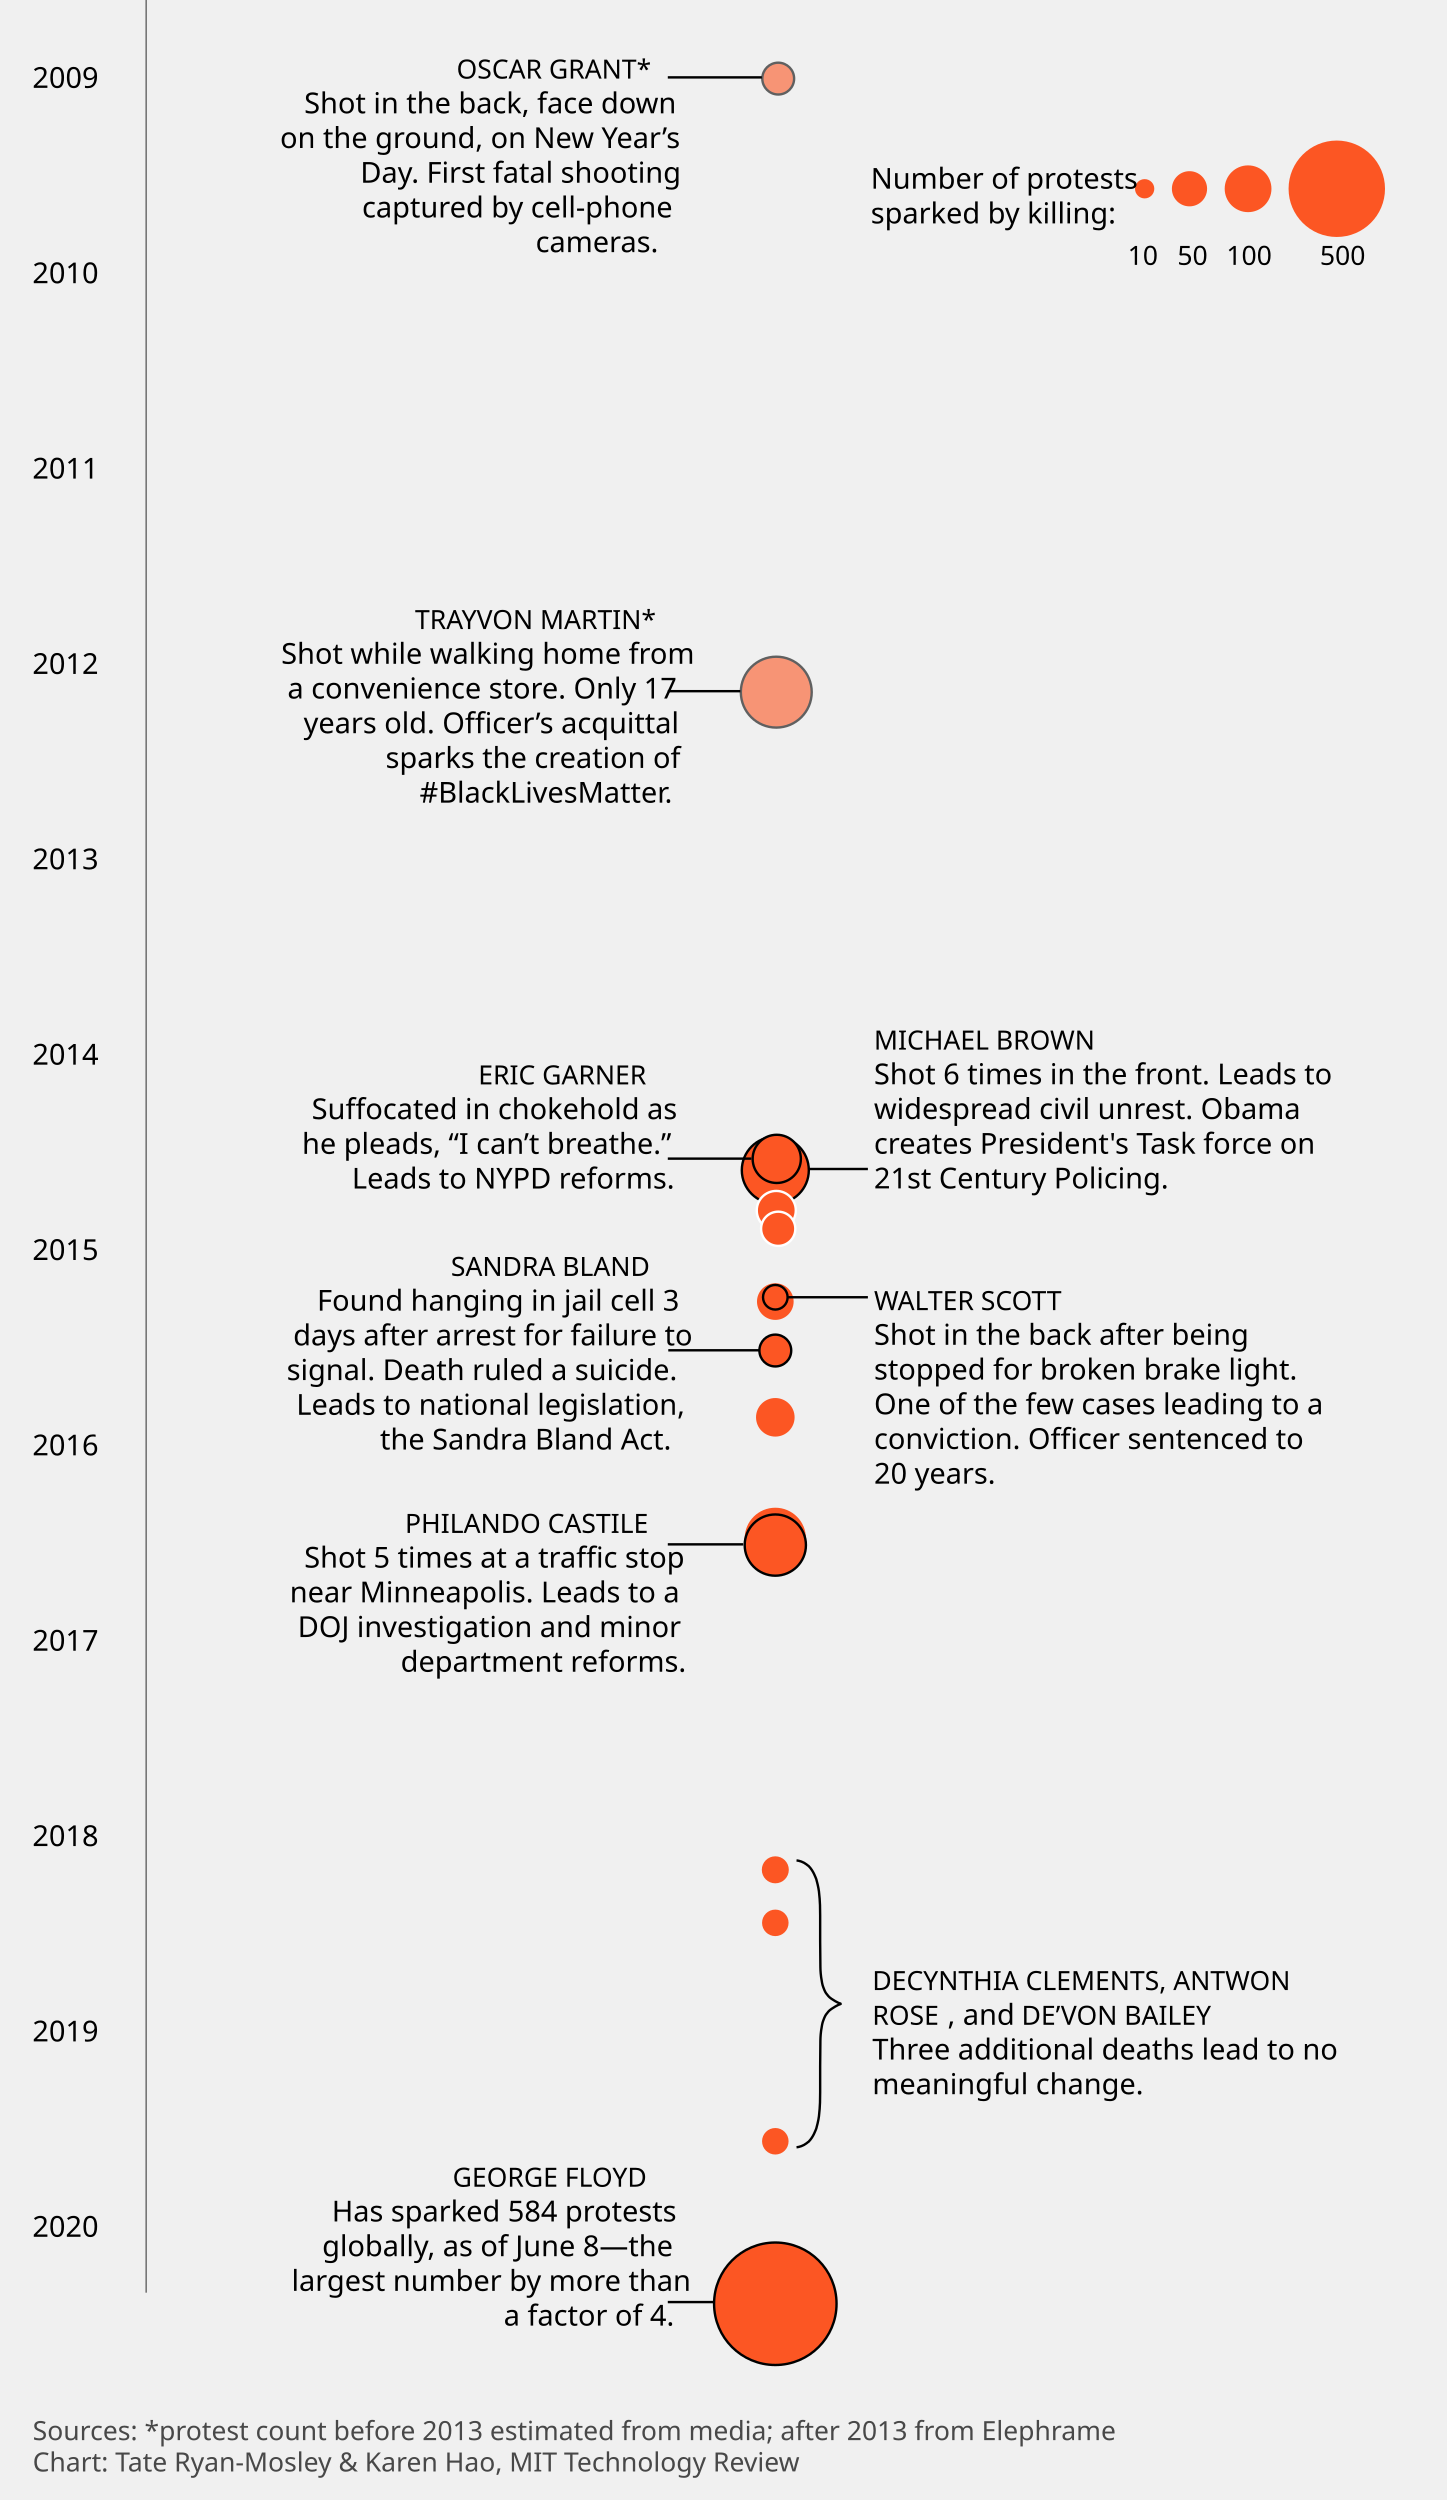
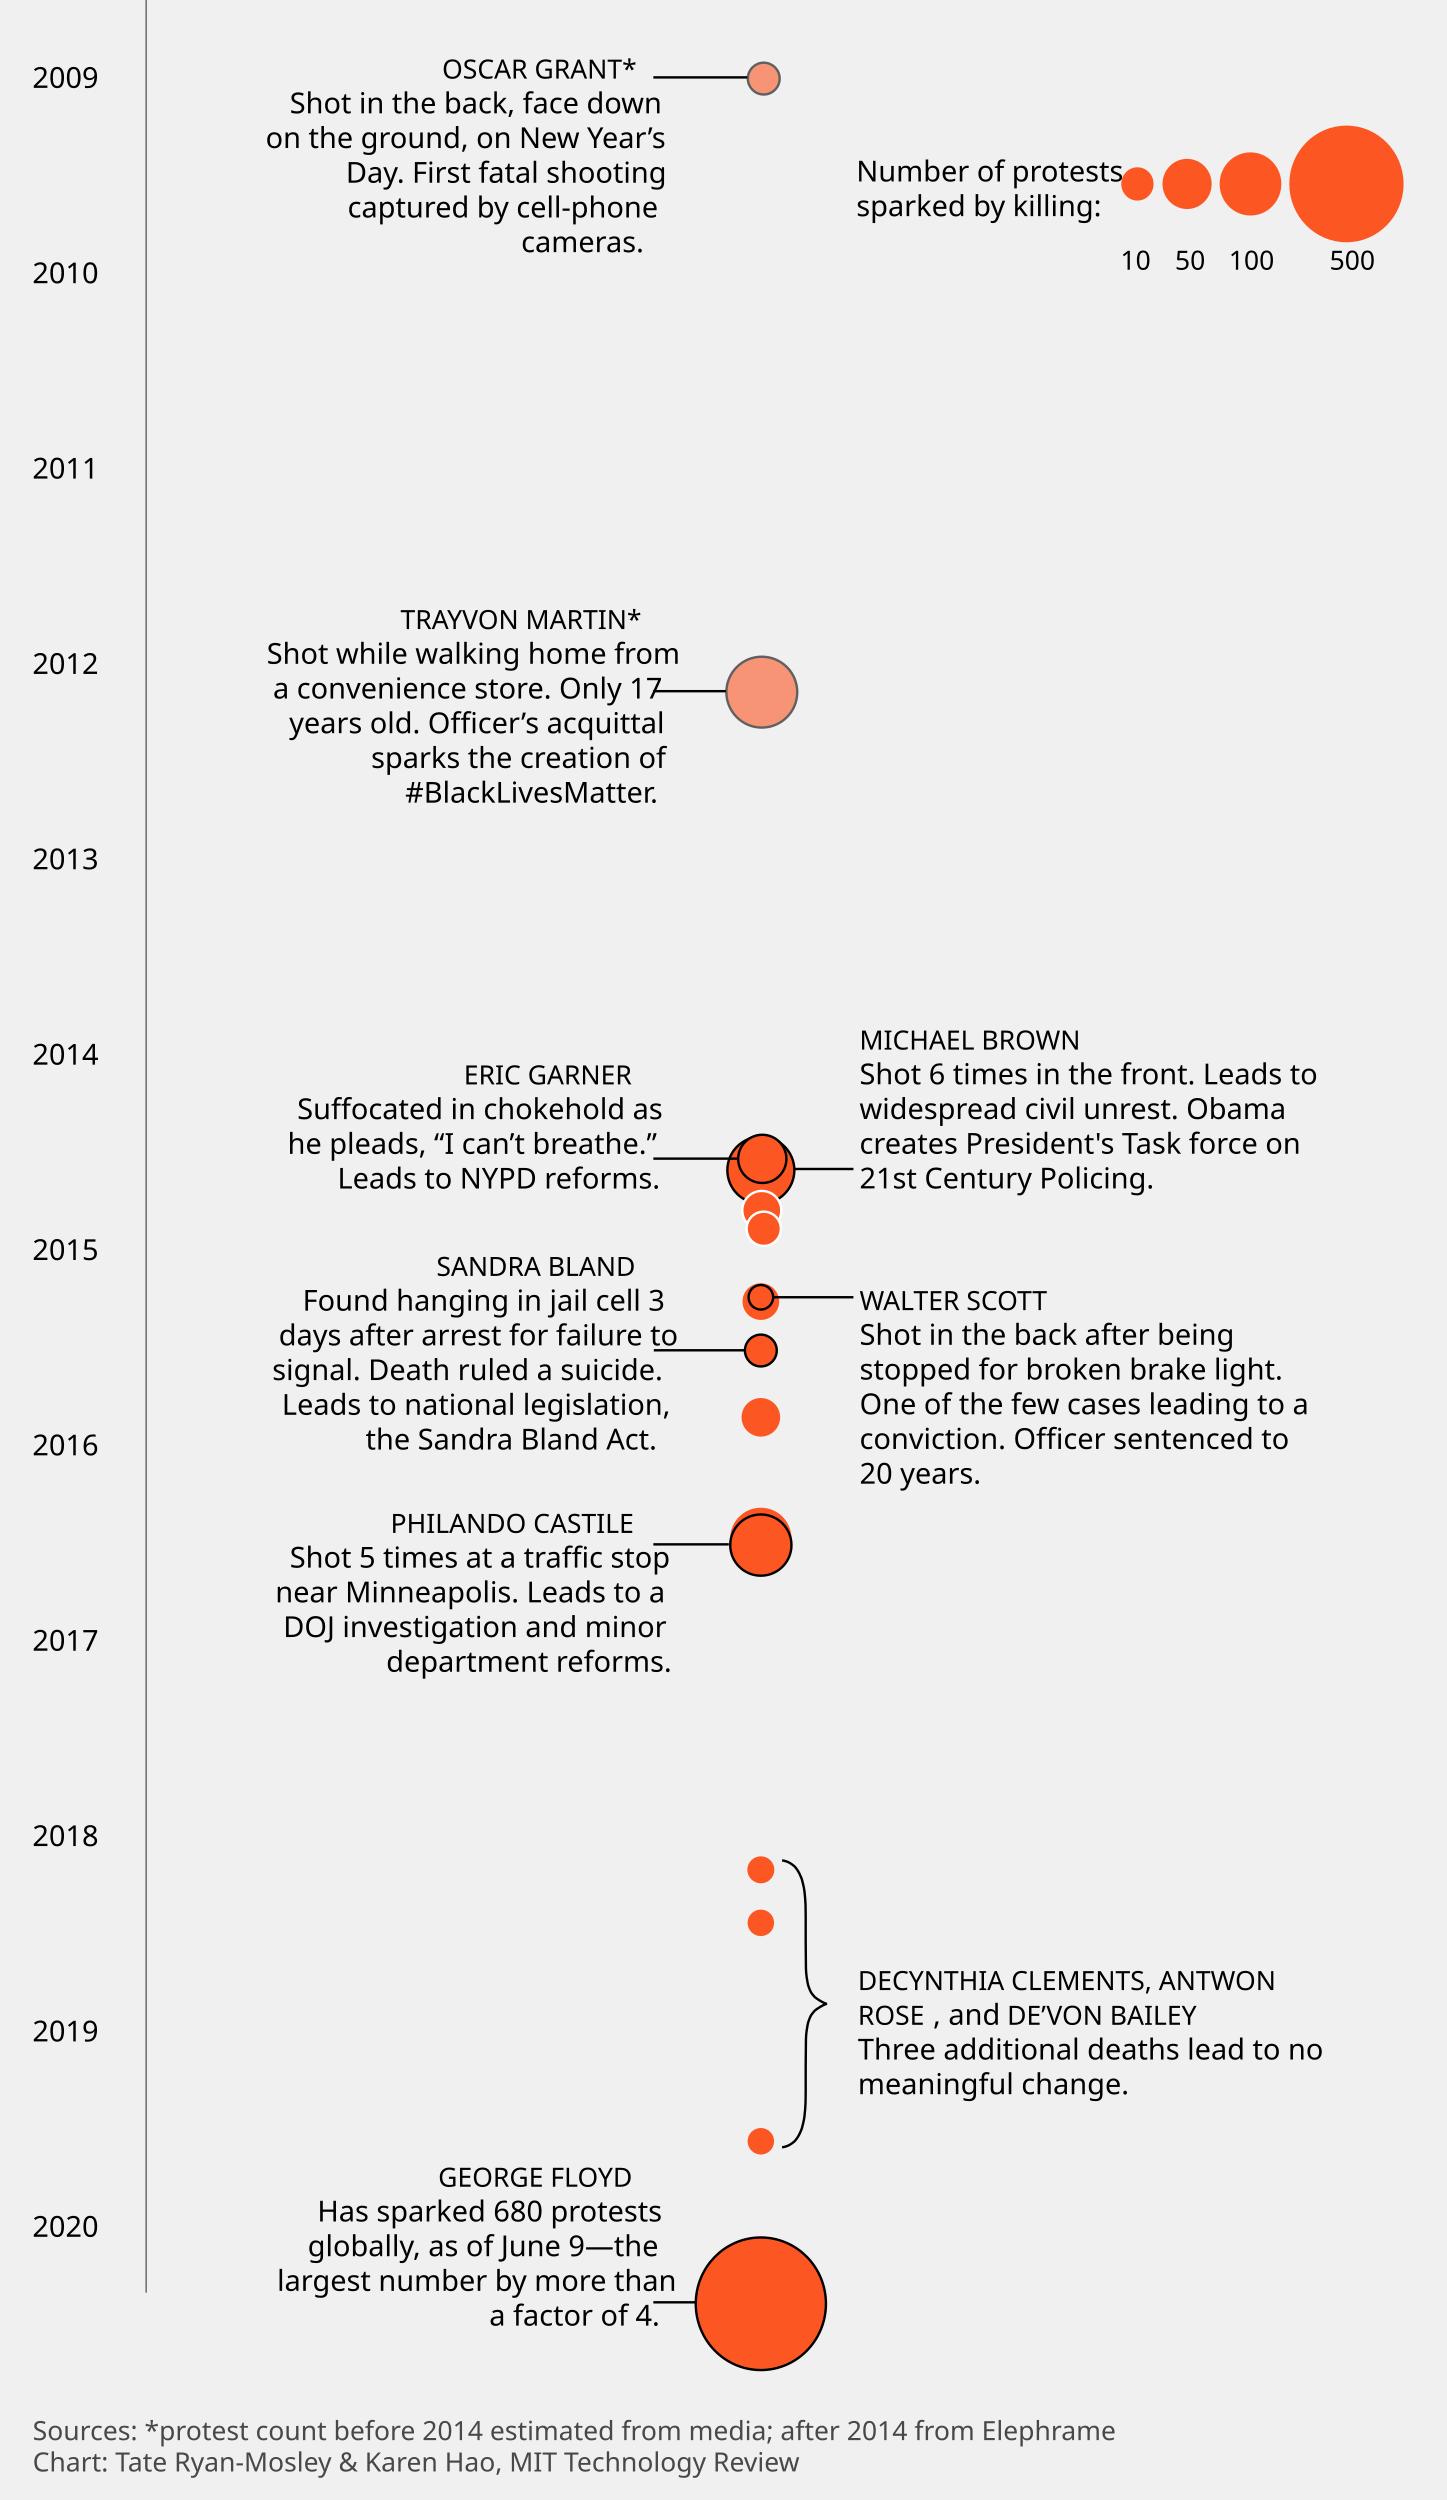
<svg xmlns="http://www.w3.org/2000/svg" version="1.1" id="Layer_1" x="0px" y="0px" viewBox="0 0 600 1037" style="enable-background:new 0 0 600 1037;" xml:space="preserve">
  <style type="text/css">
- 	.st0{opacity:0.7;}
- 	.st1{font-family:'Helvetica-Light';}
- 	.st2{font-size:11px;}
- 	.st3{fill:#FC5623;}
- 	.st4{font-family:'Helvetica-Bold';}
- 	.st5{font-size:12px;}
- 	.st6{font-family:'TRMono-Black';}
- 	.st7{fill:none;stroke:#CCCCCC;}
- 	.st8{fill:none;}
- 	.st9{fill:#FC5623;stroke:#FFFFFF;stroke-width:0.5;stroke-miterlimit:10;}
- 	.st10{fill:#FC5623;stroke:#000000;stroke-width:0.5;stroke-miterlimit:10;}
- 	.st11{fill:none;stroke:#000000;stroke-miterlimit:10;}
- 	.st12{fill:none;stroke:#000000;}
- 	.st13{fill:none;stroke:#000000;stroke-width:0.341;}
- 	.st14{opacity:0.6;fill:#FC5623;stroke:#000000;enable-background:new    ;}
- 	.st15{fill:#FC5623;stroke:#000000;stroke-miterlimit:10;}
+ 	.st0{fill:#FC5623;}
+ 	.st1{fill:#FC5623;stroke:#000000;stroke-miterlimit:10;}
+ 	.st2{opacity:0.7;}
+ 	.st3{font-family:'Helvetica-Light';}
+ 	.st4{font-size:11px;}
+ 	.st5{font-family:'Helvetica-Bold';}
+ 	.st6{font-size:12px;}
+ 	.st7{font-family:'TRMono-Black';}
+ 	.st8{fill:none;stroke:#CCCCCC;}
+ 	.st9{fill:none;}
+ 	.st10{fill:#FC5623;stroke:#FFFFFF;stroke-width:0.5;stroke-miterlimit:10;}
+ 	.st11{fill:#FC5623;stroke:#000000;stroke-width:0.5;stroke-miterlimit:10;}
+ 	.st12{fill:none;stroke:#000000;stroke-miterlimit:10;}
+ 	.st13{fill:none;stroke:#000000;}
+ 	.st14{fill:none;stroke:#000000;stroke-width:0.341;}
+ 	.st15{opacity:0.6;fill:#FC5623;stroke:#000000;enable-background:new    ;}
	.st16{fill:#FC5623;stroke:#FFFFFF;stroke-miterlimit:10;}
	.st17{opacity:0.6;fill:#FC5623;stroke:#000000;stroke-miterlimit:10;enable-background:new    ;}
</style>
-   <g class="st0">
-     <text transform="matrix(1 0 0 1 13.5513 1025.161)" class="st1 st2">Chart: Tate Ryan-Mosley &amp; Karen Hao, MIT Technology Review</text>
-   </g>
-   <circle id="circle_1_" class="st3" cx="474.8" cy="78.3" r="4" />
-   <circle class="st3" cx="493.4" cy="78.3" r="7.3" />
-   <circle class="st3" cx="517.7" cy="78.3" r="9.7" />
-   <circle class="st3" cx="554.5" cy="78.3" r="20" />
-   <g>
-     <text transform="matrix(1 0 0 1 547.5001 109.8792)" class="st4 st2">500</text>
+   <ellipse id="circle_2_" class="st0" cx="471.8" cy="76.3" rx="6.7" ry="6.9" />
+   <ellipse class="st0" cx="492.4" cy="76.3" rx="10.2" ry="10.4" />
+   <ellipse class="st0" cx="518.7" cy="76.3" rx="12.8" ry="13.1" />
+   <ellipse class="st0" cx="558.5" cy="76.3" rx="23.7" ry="24.2" />
+   <ellipse class="st1" cx="315.6" cy="955.6" rx="27" ry="27.5" />
+   <g class="st2">
+     <text transform="matrix(1 0 0 1 13.5513 1025.161)" class="st3 st4">Chart: Tate Ryan-Mosley &amp; Karen Hao, MIT Technology Review</text>
  </g>
  <g>
-     <text transform="matrix(1 0 0 1 508.6943 109.8794)" class="st4 st2">100</text>
+     <text transform="matrix(1 0 0 1 551.5001 111.8792)" class="st5 st4">500</text>
  </g>
  <g>
-     <text transform="matrix(1 0 0 1 467.7527 109.8794)" class="st4 st2">10</text>
+     <text transform="matrix(1 0 0 1 509.6943 111.8794)" class="st5 st4">100</text>
  </g>
  <g>
-     <text transform="matrix(1 0 0 1 488.3738 109.8794)" class="st4 st2">50</text>
-   </g>
-   <text transform="matrix(1 0 0 1 361.1992 78.2644)" class="st1 st5">Number of protests</text>
-   <text transform="matrix(1 0 0 1 361.1992 92.6644)" class="st1 st5">sparked by killing:</text>
-   <text transform="matrix(1 0 0 1 189.3755 32.5967)" class="st4 st2">OSCAR GRANT*</text>
-   <text transform="matrix(1 0 0 1 126.1755 46.9967)" class="st1 st5">Shot in the back, face down</text>
-   <text transform="matrix(1 0 0 1 116.1755 61.3967)" class="st1 st5">on the ground, on New Year’s</text>
-   <text transform="matrix(1 0 0 1 149.4755 75.7967)" class="st1 st5">Day. First fatal shooting</text>
-   <text transform="matrix(1 0 0 1 150.1755 90.1967)" class="st1 st5">captured by cell-phone</text>
-   <text transform="matrix(1 0 0 1 222.1755 104.5967)" class="st1 st5">cameras. </text>
-   <g>
-     <text transform="matrix(1 0 0 1 362.5455 543.4307)" class="st4 st2">WALTER SCOTT</text>
-     <text transform="matrix(1 0 0 1 362.5455 557.8307)" class="st1 st5">Shot in the back after being</text>
-     <text transform="matrix(1 0 0 1 362.5455 572.2307)" class="st1 st5">stopped for broken brake light.</text>
-     <text transform="matrix(1 0 0 1 362.5455 586.6307)" class="st1 st5">One of the few cases leading to a</text>
-     <text transform="matrix(1 0 0 1 362.5455 601.0308)" class="st1 st5">conviction. Officer sentenced to</text>
-     <text transform="matrix(1 0 0 1 362.5455 615.4307)" class="st1 st5">20 years.</text>
-   </g>
-   <text transform="matrix(1 0 0 1 187.7429 907.0601)" class="st4 st2">GEORGE FLOYD</text>
-   <text transform="matrix(1 0 0 1 137.6429 921.4601)" class="st1 st5">Has sparked 584 protests</text>
-   <text transform="matrix(1 0 0 1 133.6429 935.8601)" class="st1 st5">globally, as of June 8—the</text>
-   <text transform="matrix(1 0 0 1 120.9429 950.2601)" class="st1 st5">largest number by more than</text>
-   <text transform="matrix(1 0 0 1 208.9429 964.6601)" class="st1 st5">a factor of 4.</text>
-   <text transform="matrix(1 0 0 1 187.0259 529.2559)" class="st4 st2">SANDRA BLAND</text>
-   <text transform="matrix(1 0 0 1 131.5259 543.6559)" class="st1 st5">Found hanging in jail cell 3</text>
-   <text transform="matrix(1 0 0 1 121.6259 558.0559)" class="st1 st5">days after arrest for failure to</text>
-   <text transform="matrix(1 0 0 1 118.9259 572.4559)" class="st1 st5">signal. Death ruled a suicide.</text>
-   <text transform="matrix(1 0 0 1 122.9259 586.856)" class="st1 st5">Leads to national legislation,</text>
-   <text transform="matrix(1 0 0 1 157.6259 601.2559)" class="st1 st5">the Sandra Bland Act.</text>
-   <text transform="matrix(1 0 0 1 198.3827 449.8159)" class="st4 st2">ERIC GARNER</text>
-   <text transform="matrix(1 0 0 1 129.2827 464.2159)" class="st1 st5">Suffocated in chokehold as</text>
-   <text transform="matrix(1 0 0 1 125.2827 478.6159)" class="st1 st5">he pleads, “I can’t breathe.”</text>
-   <text transform="matrix(1 0 0 1 145.9827 493.0159)" class="st1 st5">Leads to NYPD reforms.</text>
-   <text transform="matrix(1 0 0 1 167.9972 635.8481)" class="st4 st2">PHILANDO CASTILE</text>
-   <text transform="matrix(1 0 0 1 126.1972 650.248)" class="st1 st5">Shot 5 times at a traffic stop</text>
-   <text transform="matrix(1 0 0 1 120.1972 664.6481)" class="st1 st5">near Minneapolis. Leads to a</text>
-   <text transform="matrix(1 0 0 1 123.4972 679.0481)" class="st1 st5">DOJ investigation and minor</text>
-   <text transform="matrix(1 0 0 1 166.1972 693.4481)" class="st1 st5">department reforms.</text>
-   <g>
-     <text transform="matrix(1 0 0 1 362.5148 435.3611)" class="st4 st2">MICHAEL BROWN</text>
-     <text transform="matrix(1 0 0 1 362.5148 449.7611)" class="st1 st5">Shot 6 times in the front. Leads to</text>
-     <text transform="matrix(1 0 0 1 362.5148 464.1611)" class="st1 st5">widespread civil unrest. Obama</text>
-     <text transform="matrix(1 0 0 1 362.5148 478.5611)" class="st1 st5">creates President's Task force on</text>
-     <text transform="matrix(1 0 0 1 362.5148 492.9611)" class="st1 st5">21st Century Policing.</text>
-   </g>
-   <text transform="matrix(1 0 0 1 13.4241 36.4448)" class="st6 st5">2009</text>
-   <text transform="matrix(1 0 0 1 13.4246 117.4783)" class="st6 st5">2010</text>
-   <g>
-     <text transform="matrix(1 0 0 1 13.4241 198.5122)" class="st6 st5">2011</text>
+     <text transform="matrix(1 0 0 1 464.7527 111.8794)" class="st5 st4">10</text>
  </g>
  <g>
-     <text transform="matrix(1 0 0 1 13.4242 279.5455)" class="st6 st5">2012</text>
+     <text transform="matrix(1 0 0 1 487.3738 111.8794)" class="st5 st4">50</text>
  </g>
-   <path class="st7" d="M45.7,206.9" />
+   <text transform="matrix(1 0 0 1 355.1992 75.2644)" class="st3 st6">Number of protests</text>
+   <text transform="matrix(1 0 0 1 355.1992 89.6644)" class="st3 st6">sparked by killing:</text>
+   <text transform="matrix(1 0 0 1 183.3755 32.5967)" class="st5 st4">OSCAR GRANT*</text>
+   <text transform="matrix(1 0 0 1 120.1755 46.9967)" class="st3 st6">Shot in the back, face down</text>
+   <text transform="matrix(1 0 0 1 110.1755 61.3967)" class="st3 st6">on the ground, on New Year’s</text>
+   <text transform="matrix(1 0 0 1 143.4755 75.7967)" class="st3 st6">Day. First fatal shooting</text>
+   <text transform="matrix(1 0 0 1 144.1755 90.1967)" class="st3 st6">captured by cell-phone</text>
+   <text transform="matrix(1 0 0 1 216.1755 104.5967)" class="st3 st6">cameras. </text>
  <g>
-     <text transform="matrix(1 0 0 1 13.4244 360.579)" class="st6 st5">2013</text>
+     <text transform="matrix(1 0 0 1 356.5455 543.4307)" class="st5 st4">WALTER SCOTT</text>
+     <text transform="matrix(1 0 0 1 356.5455 557.8307)" class="st3 st6">Shot in the back after being</text>
+     <text transform="matrix(1 0 0 1 356.5455 572.2307)" class="st3 st6">stopped for broken brake light.</text>
+     <text transform="matrix(1 0 0 1 356.5455 586.6307)" class="st3 st6">One of the few cases leading to a</text>
+     <text transform="matrix(1 0 0 1 356.5455 601.0308)" class="st3 st6">conviction. Officer sentenced to</text>
+     <text transform="matrix(1 0 0 1 356.5455 615.4307)" class="st3 st6">20 years.</text>
  </g>
-   <path class="st7" d="M45.7,270.5" />
+   <text transform="matrix(1 0 0 1 181.7429 907.0601)" class="st5 st4">GEORGE FLOYD</text>
+   <text transform="matrix(1 0 0 1 131.6429 921.4601)" class="st3 st6">Has sparked 680 protests</text>
+   <text transform="matrix(1 0 0 1 127.6429 935.8601)" class="st3 st6">globally, as of June 9—the</text>
+   <text transform="matrix(1 0 0 1 114.9429 950.2601)" class="st3 st6">largest number by more than</text>
+   <text transform="matrix(1 0 0 1 202.9429 964.6601)" class="st3 st6">a factor of 4.</text>
+   <text transform="matrix(1 0 0 1 181.0259 529.2559)" class="st5 st4">SANDRA BLAND</text>
+   <text transform="matrix(1 0 0 1 125.5259 543.6559)" class="st3 st6">Found hanging in jail cell 3</text>
+   <text transform="matrix(1 0 0 1 115.6259 558.0559)" class="st3 st6">days after arrest for failure to</text>
+   <text transform="matrix(1 0 0 1 112.9259 572.4559)" class="st3 st6">signal. Death ruled a suicide.</text>
+   <text transform="matrix(1 0 0 1 116.9259 586.856)" class="st3 st6">Leads to national legislation,</text>
+   <text transform="matrix(1 0 0 1 151.6259 601.2559)" class="st3 st6">the Sandra Bland Act.</text>
+   <text transform="matrix(1 0 0 1 192.3827 449.8159)" class="st5 st4">ERIC GARNER</text>
+   <text transform="matrix(1 0 0 1 123.2827 464.2159)" class="st3 st6">Suffocated in chokehold as</text>
+   <text transform="matrix(1 0 0 1 119.2827 478.6159)" class="st3 st6">he pleads, “I can’t breathe.”</text>
+   <text transform="matrix(1 0 0 1 139.9827 493.0159)" class="st3 st6">Leads to NYPD reforms.</text>
+   <text transform="matrix(1 0 0 1 161.9972 635.8481)" class="st5 st4">PHILANDO CASTILE</text>
+   <text transform="matrix(1 0 0 1 120.1972 650.248)" class="st3 st6">Shot 5 times at a traffic stop</text>
+   <text transform="matrix(1 0 0 1 114.1972 664.6481)" class="st3 st6">near Minneapolis. Leads to a</text>
+   <text transform="matrix(1 0 0 1 117.4972 679.0481)" class="st3 st6">DOJ investigation and minor</text>
+   <text transform="matrix(1 0 0 1 160.1972 693.4481)" class="st3 st6">department reforms.</text>
  <g>
-     <text transform="matrix(1 0 0 1 13.4241 441.6129)" class="st6 st5">2014</text>
+     <text transform="matrix(1 0 0 1 356.5148 435.3611)" class="st5 st4">MICHAEL BROWN</text>
+     <text transform="matrix(1 0 0 1 356.5148 449.7611)" class="st3 st6">Shot 6 times in the front. Leads to</text>
+     <text transform="matrix(1 0 0 1 356.5148 464.1611)" class="st3 st6">widespread civil unrest. Obama</text>
+     <text transform="matrix(1 0 0 1 356.5148 478.5611)" class="st3 st6">creates President's Task force on</text>
+     <text transform="matrix(1 0 0 1 356.5148 492.9611)" class="st3 st6">21st Century Policing.</text>
  </g>
-   <path class="st7" d="M45.7,334" />
+   <text transform="matrix(1 0 0 1 13.4241 36.4448)" class="st7 st6">2009</text>
+   <text transform="matrix(1 0 0 1 13.4246 117.4783)" class="st7 st6">2010</text>
  <g>
-     <text transform="matrix(1 0 0 1 13.4246 522.6459)" class="st6 st5">2015</text>
+     <text transform="matrix(1 0 0 1 13.4241 198.5122)" class="st7 st6">2011</text>
  </g>
  <g>
-     <text transform="matrix(1 0 0 1 13.4241 603.6798)" class="st6 st5">2016</text>
+     <text transform="matrix(1 0 0 1 13.4242 279.5455)" class="st7 st6">2012</text>
+   </g>
+   <path class="st8" d="M45.7,206.9" />
+   <g>
+     <text transform="matrix(1 0 0 1 13.4244 360.579)" class="st7 st6">2013</text>
+   </g>
+   <path class="st8" d="M45.7,270.5" />
+   <g>
+     <text transform="matrix(1 0 0 1 13.4241 441.6129)" class="st7 st6">2014</text>
+   </g>
+   <path class="st8" d="M45.7,334" />
+   <g>
+     <text transform="matrix(1 0 0 1 13.4246 522.6459)" class="st7 st6">2015</text>
  </g>
  <g>
-     <text transform="matrix(1 0 0 1 13.4238 684.7137)" class="st6 st5">2017</text>
+     <text transform="matrix(1 0 0 1 13.4241 603.6798)" class="st7 st6">2016</text>
  </g>
  <g>
-     <text transform="matrix(1 0 0 1 13.4244 765.7466)" class="st6 st5">2018</text>
+     <text transform="matrix(1 0 0 1 13.4238 684.7137)" class="st7 st6">2017</text>
  </g>
  <g>
-     <text transform="matrix(1 0 0 1 13.4241 846.7805)" class="st6 st5">2019</text>
+     <text transform="matrix(1 0 0 1 13.4244 765.7466)" class="st7 st6">2018</text>
+   </g>
+   <g>
+     <text transform="matrix(1 0 0 1 13.4241 846.7805)" class="st7 st6">2019</text>
  </g>
  <g>
    <g>
-       <line class="st8" x1="45.7" y1="923.9" x2="39.7" y2="923.9" />
-       <text transform="matrix(1 0 0 1 13.4246 927.814)" class="st6 st5">2020</text>
+       <line class="st9" x1="45.7" y1="923.9" x2="39.7" y2="923.9" />
+       <text transform="matrix(1 0 0 1 13.4246 927.814)" class="st7 st6">2020</text>
    </g>
  </g>
-   <path class="st9" d="M309.7,400.1" />
-   <path class="st10" d="M285,552.1" />
-   <path class="st9" d="M325.8,479.6" />
-   <line class="st11" x1="333.2" y1="484.9" x2="360" y2="484.9" />
-   <line class="st11" x1="300.2" y1="954.9" x2="277" y2="954.9" />
-   <line class="st11" x1="277" y1="32.1" x2="316" y2="32.1" />
-   <line class="st11" x1="308.3" y1="640.6" x2="277" y2="640.6" />
-   <line class="st11" x1="277.2" y1="560.1" x2="315" y2="560.1" />
-   <text transform="matrix(1 0 0 1 172.1391 260.9446)" class="st4 st2">TRAYVON MARTIN*</text>
-   <text transform="matrix(1 0 0 1 116.6391 275.3446)" class="st1 st5">Shot while walking home from</text>
-   <text transform="matrix(1 0 0 1 119.2391 289.7446)" class="st1 st5">a convenience store. Only 17</text>
-   <text transform="matrix(1 0 0 1 125.9391 304.1446)" class="st1 st5">years old. Officer’s acquittal</text>
-   <text transform="matrix(1 0 0 1 159.9391 318.5446)" class="st1 st5">sparks the creation of</text>
-   <text transform="matrix(1 0 0 1 174.0391 332.9446)" class="st1 st5">#BlackLivesMatter.</text>
-   <line class="st12" x1="307.1" y1="286.7" x2="277" y2="286.7" />
+   <path class="st10" d="M303.7,400.1" />
+   <path class="st11" d="M279,552.1" />
+   <path class="st10" d="M319.8,479.6" />
+   <line class="st12" x1="327.2" y1="484.9" x2="354" y2="484.9" />
+   <line class="st12" x1="288.4" y1="955" x2="271" y2="955" />
+   <line class="st12" x1="271" y1="32.1" x2="310" y2="32.1" />
+   <line class="st12" x1="302.3" y1="640.6" x2="271" y2="640.6" />
+   <line class="st12" x1="271.2" y1="560.1" x2="309" y2="560.1" />
+   <text transform="matrix(1 0 0 1 166.1391 260.9446)" class="st5 st4">TRAYVON MARTIN*</text>
+   <text transform="matrix(1 0 0 1 110.6391 275.3446)" class="st3 st6">Shot while walking home from</text>
+   <text transform="matrix(1 0 0 1 113.2391 289.7446)" class="st3 st6">a convenience store. Only 17</text>
+   <text transform="matrix(1 0 0 1 119.9391 304.1446)" class="st3 st6">years old. Officer’s acquittal</text>
+   <text transform="matrix(1 0 0 1 153.9391 318.5446)" class="st3 st6">sparks the creation of</text>
+   <text transform="matrix(1 0 0 1 168.0391 332.9446)" class="st3 st6">#BlackLivesMatter.</text>
+   <line class="st13" x1="301.1" y1="286.7" x2="271" y2="286.7" />
  <g>
-     <text transform="matrix(1 0 0 1 361.8477 825.4824)" class="st4 st2">DECYNTHIA CLEMENTS, ANTWON</text>
-     <text transform="matrix(1 0 0 1 361.8477 839.8824)" class="st4 st2">ROSE</text>
-     <text transform="matrix(1 0 0 1 393.0477 839.8824)" class="st1 st5">, and </text>
-     <text transform="matrix(1 0 0 1 423.7477 839.8824)" class="st4 st2">DE’VON BAILEY</text>
-     <text transform="matrix(1 0 0 1 361.8477 854.2824)" class="st1 st5">Three additional deaths lead to no</text>
-     <text transform="matrix(1 0 0 1 361.8477 868.6824)" class="st1 st5">meaningful change.</text>
+     <text transform="matrix(1 0 0 1 355.8477 825.4824)" class="st5 st4">DECYNTHIA CLEMENTS, ANTWON</text>
+     <text transform="matrix(1 0 0 1 355.8477 839.8824)" class="st5 st4">ROSE</text>
+     <text transform="matrix(1 0 0 1 387.0477 839.8824)" class="st3 st6">, and </text>
+     <text transform="matrix(1 0 0 1 417.7477 839.8824)" class="st5 st4">DE’VON BAILEY</text>
+     <text transform="matrix(1 0 0 1 355.8477 854.2824)" class="st3 st6">Three additional deaths lead to no</text>
+     <text transform="matrix(1 0 0 1 355.8477 868.6824)" class="st3 st6">meaningful change.</text>
  </g>
-   <g class="st0">
-     <text transform="matrix(1 0 0 1 13.5513 1012.161)" class="st1 st2">Sources: *protest count before 2013 estimated from media; after 2013 from Elephrame</text>
+   <g class="st2">
+     <text transform="matrix(1 0 0 1 13.5513 1012.161)" class="st3 st4">Sources: *protest count before 2014 estimated from media; after 2014 from Elephrame</text>
  </g>
-   <line class="st13" x1="60.6" y1="0" x2="60.6" y2="951" />
-   <circle class="st14" cx="322" cy="287.1" r="14.7" />
-   <circle class="st15" cx="321.6" cy="485.4" r="13.9" />
-   <circle class="st3" cx="321.6" cy="587.9" r="8" />
-   <circle class="st3" cx="321.6" cy="775.6" r="5.6" />
-   <circle class="st3" cx="321.6" cy="539.9" r="7.6" />
-   <circle class="st15" cx="321.6" cy="538.1" r="5.1" />
-   <circle class="st3" cx="321.6" cy="797.6" r="5.5" />
-   <circle class="st15" cx="321.6" cy="955.6" r="25.4" />
-   <circle class="st15" cx="321.6" cy="560.2" r="6.6" />
-   <circle class="st3" cx="321.6" cy="638.1" r="12.7" />
-   <circle class="st15" cx="321.6" cy="640.9" r="12.7" />
-   <circle class="st3" cx="321.6" cy="888.2" r="5.5" />
-   <circle class="st15" cx="322.2" cy="480.7" r="10" />
-   <circle class="st16" cx="322" cy="502.1" r="8.1" />
-   <circle class="st16" cx="322.8" cy="509.7" r="7.1" />
-   <line class="st11" x1="326.7" y1="538.1" x2="360" y2="538.1" />
+   <line class="st14" x1="60.6" y1="0" x2="60.6" y2="951" />
+   <circle class="st15" cx="316" cy="287.1" r="14.7" />
+   <circle class="st1" cx="315.6" cy="485.4" r="13.9" />
+   <circle class="st0" cx="315.6" cy="587.9" r="8" />
+   <circle class="st0" cx="315.6" cy="775.6" r="5.6" />
+   <circle class="st0" cx="315.6" cy="539.9" r="7.6" />
+   <circle class="st1" cx="315.6" cy="538.1" r="5.1" />
+   <circle class="st0" cx="315.6" cy="797.6" r="5.5" />
+   <circle class="st1" cx="315.6" cy="560.2" r="6.6" />
+   <circle class="st0" cx="315.6" cy="638.1" r="12.7" />
+   <circle class="st1" cx="315.6" cy="640.9" r="12.7" />
+   <circle class="st0" cx="315.6" cy="888.2" r="5.5" />
+   <circle class="st1" cx="316.2" cy="480.7" r="10" />
+   <circle class="st16" cx="316" cy="502.1" r="8.1" />
+   <circle class="st16" cx="316.8" cy="509.7" r="7.1" />
+   <line class="st12" x1="320.7" y1="538.1" x2="354" y2="538.1" />
  <g>
-     <path class="st12" d="M330.4,771.7c1.1,0.1,2.8,0.6,4.2,1.7c0.3,0.3,0.5,0.4,0.8,0.6c2,2,2.9,4.8,3.2,5.5c0.9,3.2,1.1,5.1,1.1,5.1   c0.5,4.2,0.5,7.5,0.5,9.9c0,7.6,0,5.5,0,10.7c0,3.6,0.1,7.2,0.1,10.8c0,0.1,0,1.8,0.3,4.1c0.3,2,0.5,3.2,0.9,4.2   c0.6,1.7,1.1,2.5,1.4,2.8c0.3,0.4,0.9,1.3,2,2c0.8,0.5,2,1.4,4.1,2.2" />
-     <path class="st12" d="M330.4,890.7c1.1-0.1,2.8-0.6,4.2-1.7c0.3-0.3,0.5-0.4,0.8-0.6c2-2,2.9-4.8,3.2-5.5c0.9-3.2,1.1-5.1,1.1-5.1   c0.5-4.2,0.5-7.5,0.5-9.9c0-7.6,0-5.5,0-10.7c0-3.6,0.1-7.2,0.1-10.8c0-0.1,0-1.8,0.3-4.1c0.3-2,0.5-3.2,0.9-4.2   c0.6-1.7,1.1-2.5,1.4-2.8c0.3-0.4,0.9-1.3,2-2c0.8-0.5,2-1.4,4.1-2.2" />
+     <path class="st13" d="M324.4,771.7c1.1,0.1,2.8,0.6,4.2,1.7c0.3,0.3,0.5,0.4,0.8,0.6c2,2,2.9,4.8,3.2,5.5c0.9,3.2,1.1,5.1,1.1,5.1   c0.5,4.2,0.5,7.5,0.5,9.9c0,7.6,0,5.5,0,10.7c0,3.6,0.1,7.2,0.1,10.8c0,0.1,0,1.8,0.3,4.1c0.3,2,0.5,3.2,0.9,4.2   c0.6,1.7,1.1,2.5,1.4,2.8c0.3,0.4,0.9,1.3,2,2c0.8,0.5,2,1.4,4.1,2.2" />
+     <path class="st13" d="M324.4,890.7c1.1-0.1,2.8-0.6,4.2-1.7c0.3-0.3,0.5-0.4,0.8-0.6c2-2,2.9-4.8,3.2-5.5c0.9-3.2,1.1-5.1,1.1-5.1   c0.5-4.2,0.5-7.5,0.5-9.9c0-7.6,0-5.5,0-10.7c0-3.6,0.1-7.2,0.1-10.8c0-0.1,0-1.8,0.3-4.1c0.3-2,0.5-3.2,0.9-4.2   c0.6-1.7,1.1-2.5,1.4-2.8c0.3-0.4,0.9-1.3,2-2c0.8-0.5,2-1.4,4.1-2.2" />
  </g>
-   <circle class="st17" cx="322.8" cy="32.6" r="6.6" />
-   <line class="st11" x1="277" y1="480.6" x2="311.7" y2="480.6" />
+   <circle class="st17" cx="316.8" cy="32.6" r="6.6" />
+   <line class="st12" x1="271" y1="480.6" x2="305.7" y2="480.6" />
</svg>
